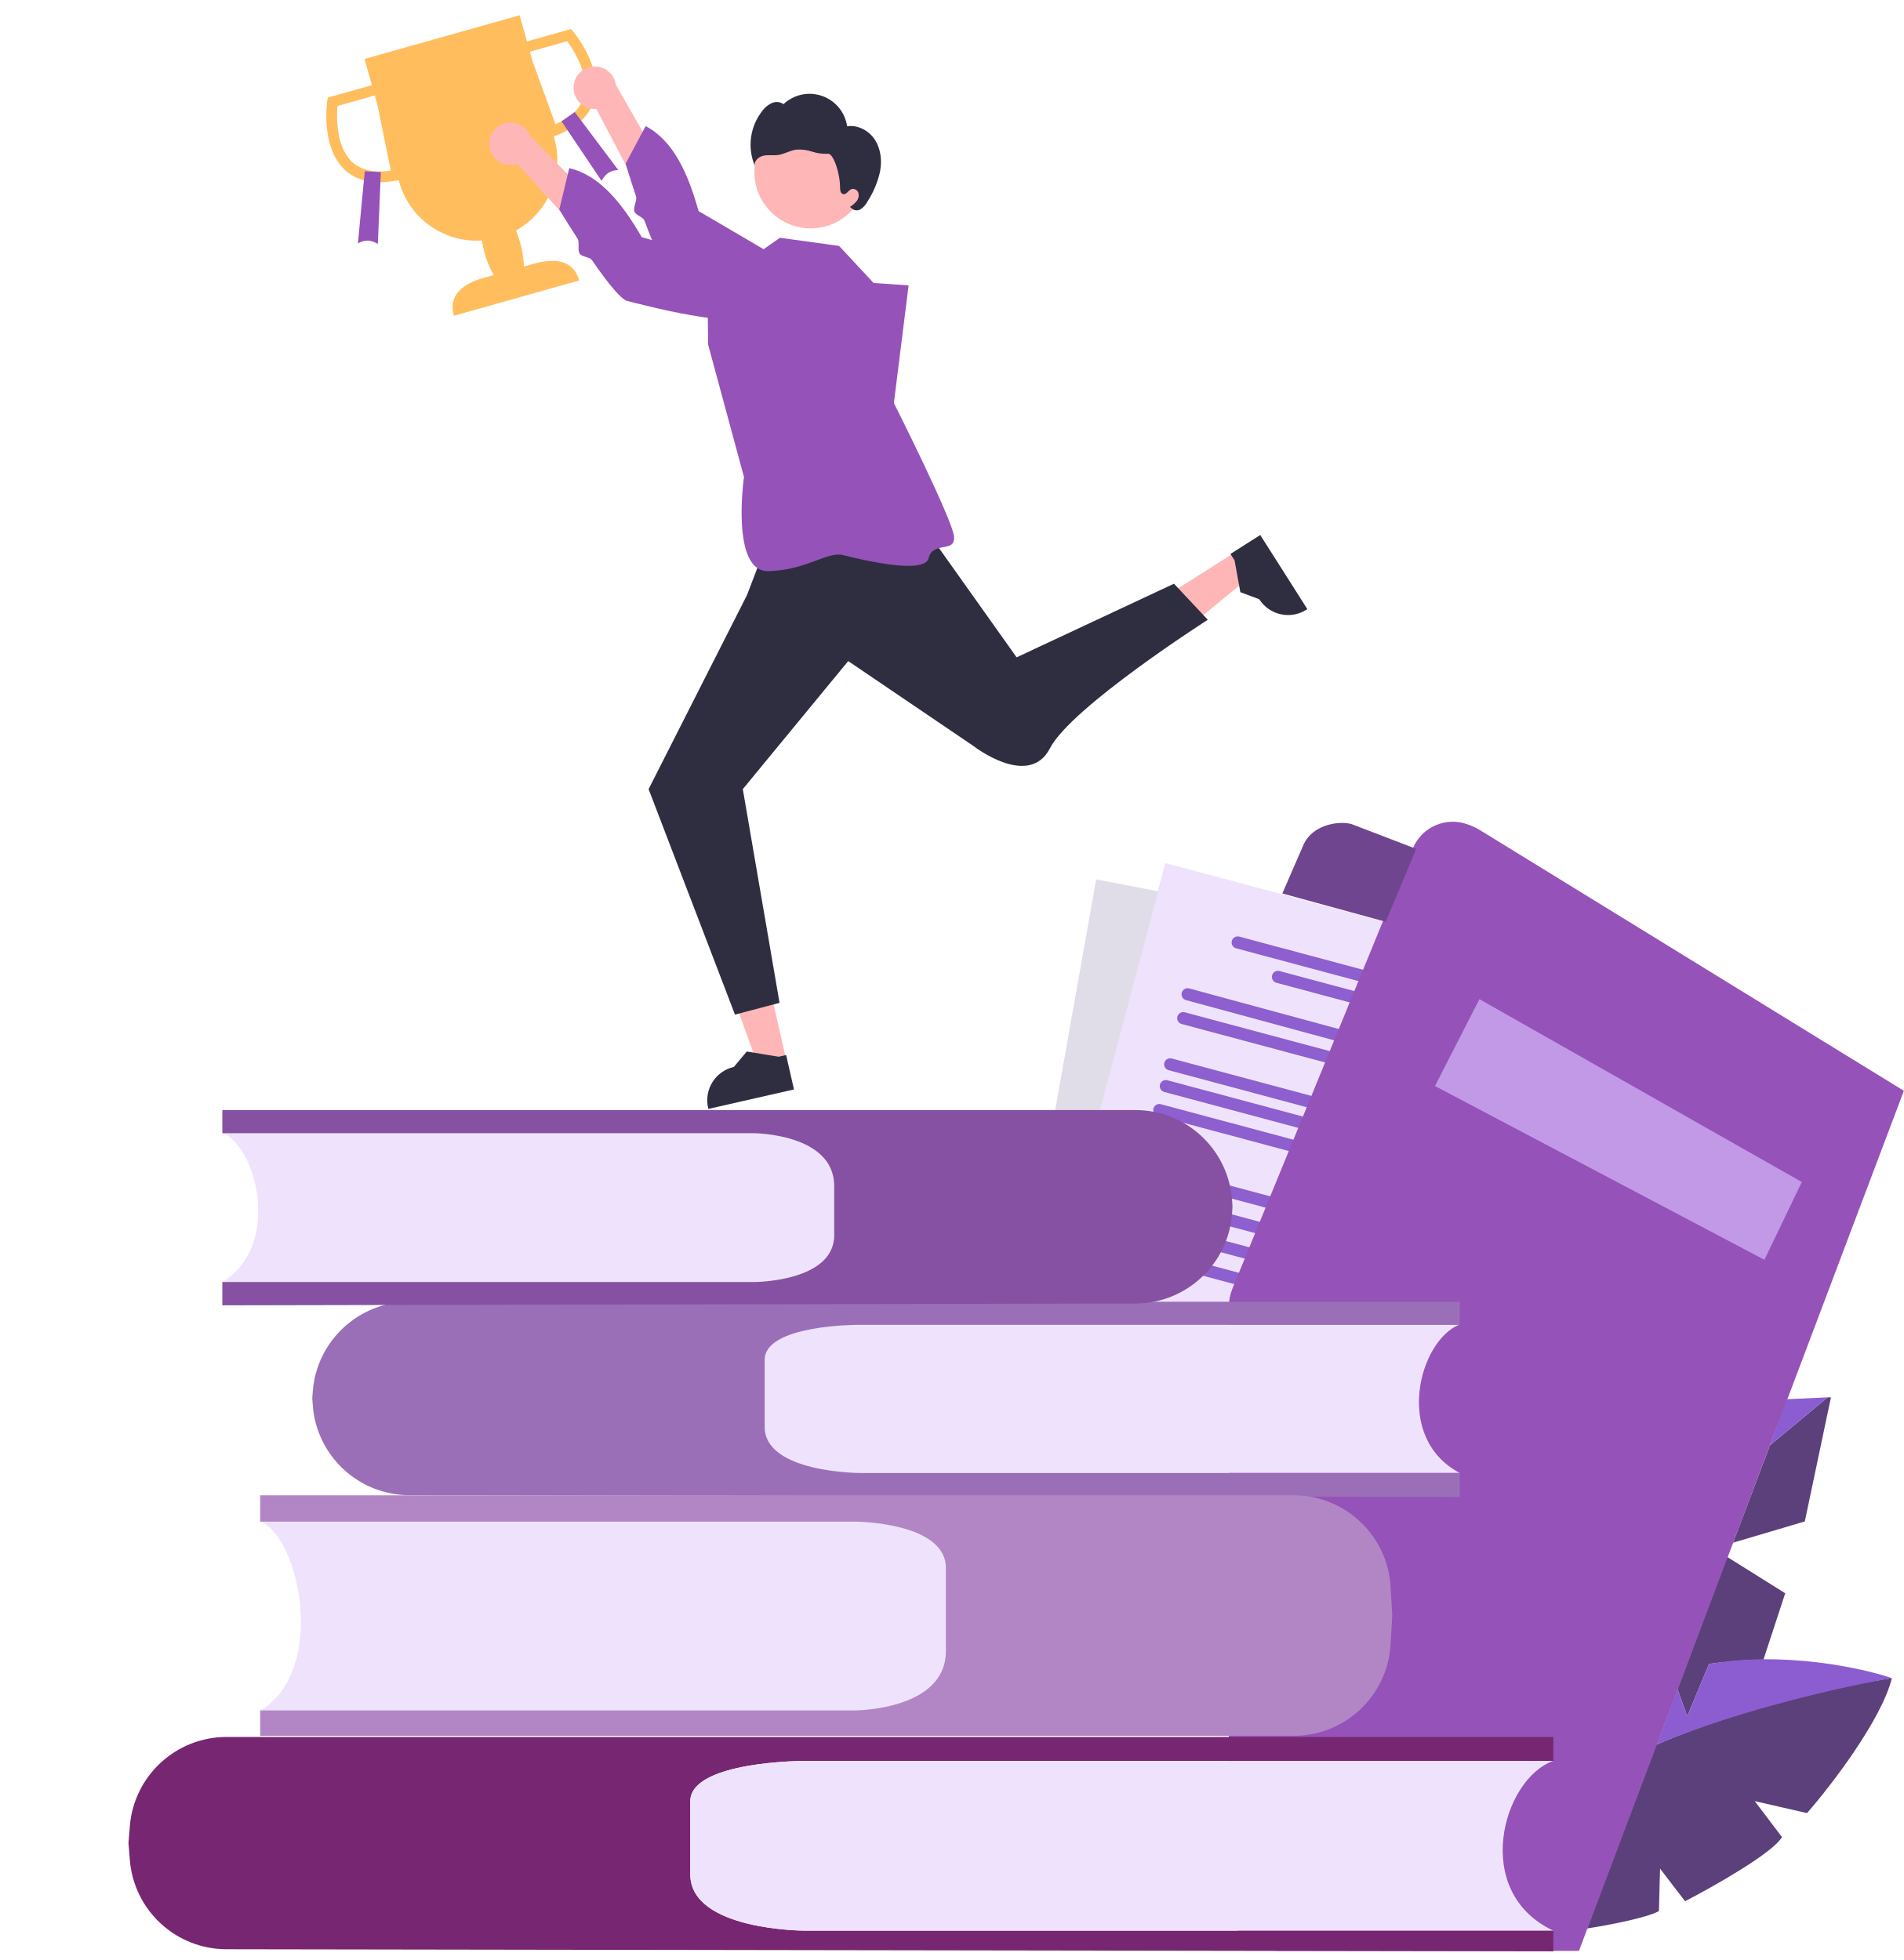
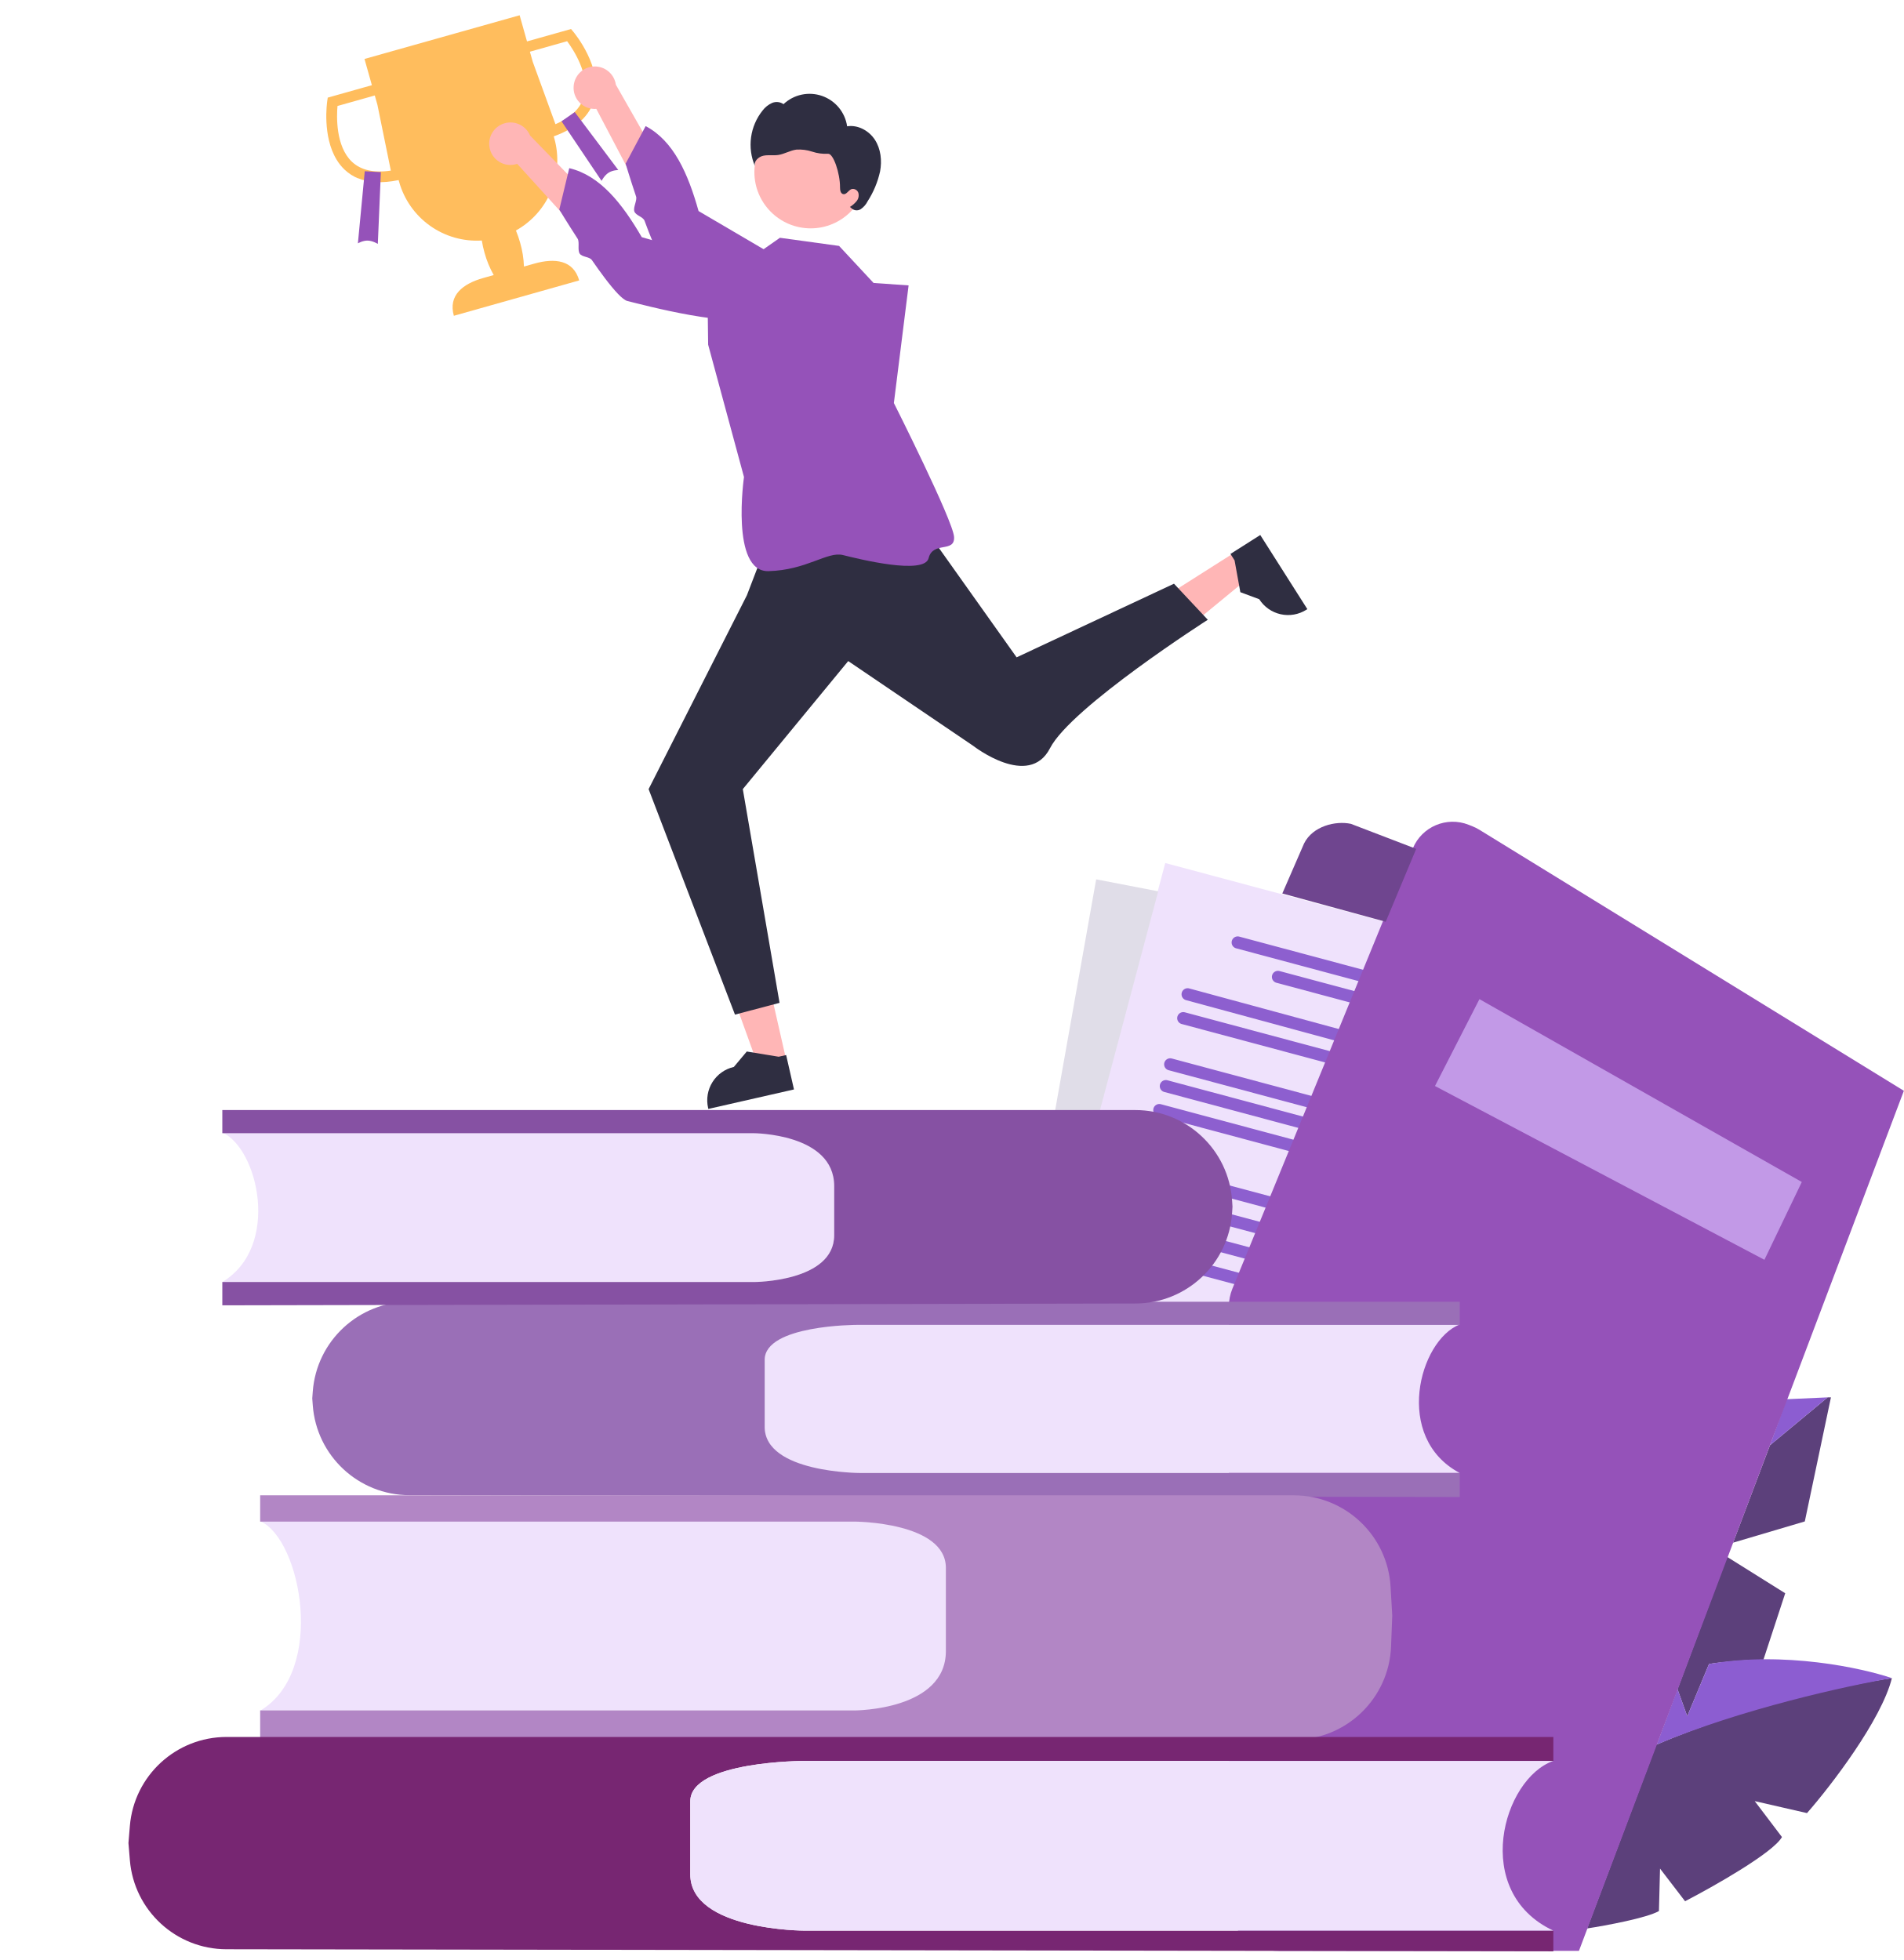
<svg xmlns="http://www.w3.org/2000/svg" width="942" height="970" viewBox="0 0 942 970" fill="none">
  <path d="M820.816 945.77C814.784 949.217 794.605 952.951 785.269 954.388L819.5 863.468C864.311 844.078 915.968 833.384 936.075 830.511C930.905 851.193 905.914 883.832 894.065 897.297L868.212 891.372L881.677 909.146C877.368 916.902 847.925 933.562 833.742 940.923L821.355 924.765L820.816 945.77Z" fill="#5C407B" />
  <path d="M834.82 849.362L830 835.968L854.5 770.468L883.293 788.501L872.521 821.355C863.904 821.355 850.618 822.612 845.591 823.509L834.82 849.362Z" fill="#5C407B" />
  <path d="M819.739 863.365C861.534 845.699 914.711 834.102 936.075 830.511C921.353 825.484 882.647 817.046 845.591 823.509L834.82 849.362L830 835.968L819.739 863.365Z" fill="#8C5DD1" />
  <path d="M892.987 752.953L857.5 763.468L875.753 715.252L904.298 691.554H905.914L892.987 752.953Z" fill="#5C407B" />
  <path d="M875.753 715.252L904.298 691.554L884 692.468L875.753 715.252Z" fill="#8C5DD1" />
  <path d="M576.547 427.104L685.09 456.189L610.904 651.468H516.851L576.547 427.104Z" fill="#EFE2FC" />
  <path d="M612.38 466.421L675.934 483.451" stroke="#8D5FCF" stroke-width="6" stroke-linecap="round" />
  <path d="M587.605 492.068L663.008 512.535" stroke="#8D5FCF" stroke-width="6" stroke-linecap="round" />
  <path d="M585.451 503.885L658.7 523.512" stroke="#8D5FCF" stroke-width="6" stroke-linecap="round" />
  <path d="M578.988 526.745L652.236 546.372" stroke="#8D5FCF" stroke-width="6" stroke-linecap="round" />
  <path d="M576.833 537.516L650.082 557.143" stroke="#8D5FCF" stroke-width="6" stroke-linecap="round" />
  <path d="M573.602 549.365L646.85 568.992" stroke="#8D5FCF" stroke-width="6" stroke-linecap="round" />
  <path d="M573.602 580.468L646.85 600.095" stroke="#8D5FCF" stroke-width="6" stroke-linecap="round" />
  <path d="M573.602 594.468L646.85 614.095" stroke="#8D5FCF" stroke-width="6" stroke-linecap="round" />
  <path d="M573.602 608.468L646.85 628.095" stroke="#8D5FCF" stroke-width="6" stroke-linecap="round" />
  <path d="M573.602 622.468L646.85 642.095" stroke="#8D5FCF" stroke-width="6" stroke-linecap="round" />
  <path d="M632.308 483.468L674.857 494.868" stroke="#8D5FCF" stroke-width="6" stroke-linecap="round" />
  <path d="M699.042 419.839L609.792 637.7C608.609 640.587 608 643.678 608 646.798L608 941.468C608 954.723 618.745 965.468 632 965.468H781.238L942 539.834L732.032 410.688C730.871 409.974 729.65 409.364 728.383 408.863L726.645 408.177C715.804 403.896 703.53 409.081 699.042 419.839Z" fill="#9552B9" />
  <path d="M891.5 584.968L732 494.468L710 537.468L873 623.468L891.5 584.968Z" fill="#C299E7" />
  <path d="M668.394 407.715L700.71 420.103L685.629 456.188L634.463 442.185L645.235 417.41C649.543 408.792 660.854 406.099 668.394 407.715Z" fill="#6F458F" />
  <path d="M423.921 728.968H722.253C689.31 711.523 702.102 663.397 722.253 655.468L423.921 655.468C423.921 655.468 378.361 655.468 378.361 672.978V706.16C378.361 728.968 423.921 728.968 423.921 728.968Z" fill="#EFE2FC" />
  <path d="M202.618 644.235H722.253V655.678H423.921C423.921 655.678 378.361 655.678 378.361 672.979V706.161C378.361 728.968 425.5 728.968 425.5 728.968H722.253V740.873L202.539 739.961C177.423 739.916 156.588 720.518 154.752 695.469L154.502 692.059L154.746 688.727C156.584 663.645 177.469 644.235 202.618 644.235Z" fill="#9A6FB7" />
  <path d="M423.5 846.468H129C161.475 826.733 148.865 761.938 129 752.968L423.5 752.968C423.5 752.968 469.5 752.968 469.5 777.468L469.5 814.468C469.5 848.843 423.5 846.468 423.5 846.468Z" fill="#EFE2FC" />
-   <path d="M640.111 740.027H128.724V753.048L423.055 753.048C423.055 753.048 468.004 753.219 468.004 775.968V817.09C468.004 846.468 423.055 846.468 423.055 846.468H128.724V859.055H640.111C665.539 859.055 686.555 839.224 688.03 813.839L688.861 799.541L688.03 785.243C686.555 759.857 665.539 740.027 640.111 740.027Z" fill="#B286C5" />
+   <path d="M640.111 740.027H128.724V753.048L423.055 753.048C423.055 753.048 468.004 753.219 468.004 775.968V817.09C468.004 846.468 423.055 846.468 423.055 846.468H128.724V860.968H640.309C666.102 860.968 687.283 840.585 688.274 814.811L688.861 799.541L688.03 785.243C686.555 759.857 665.539 740.027 640.111 740.027Z" fill="#B286C5" />
  <path d="M112.091 859.618H768.573V871.468L398.111 871.468C398.111 871.468 341.536 871.468 341.536 891.468V927.593C341.536 955.468 398.111 955.468 398.111 955.468L768.573 955.468V965.697L112.022 964.678C87.079 964.639 66.322 945.502 64.261 920.644L63.554 912.114L64.255 903.652C66.319 878.766 87.119 859.618 112.091 859.618Z" fill="#772672" />
  <path d="M398.111 955.468H768.573C727.664 936.319 743.549 880.172 768.573 871.468L398.111 871.468C398.111 871.468 341.536 871.468 341.536 891.468C341.536 903.693 341.536 916.078 341.536 927.594C341.536 955.468 398.111 955.468 398.111 955.468Z" fill="#EFE2FC" />
  <path d="M542.363 435.183L573.063 441.108L543.979 550.442H521.897L542.363 435.183Z" fill="#E0DDE8" />
  <path d="M239.104 137.582L244.278 136.124C242.314 132.637 240.785 128.922 239.726 125.063C239.165 123.079 238.718 121.064 238.389 119.029C229.285 119.602 220.26 117.037 212.818 111.762C205.376 106.487 199.967 98.82 197.492 90.04L197.234 89.122L197.055 89.158C189.084 90.8 182.329 90.44 176.87 88.099C177.05 88.195 177.232 88.289 177.416 88.379C174.853 87.361 172.509 85.863 170.507 83.966C168.971 82.5 167.638 80.835 166.546 79.014C159.436 67.356 161.794 50.809 161.913 50.008L162.162 48.315L184.003 42.162L180.345 29.18L257.105 7.555L260.751 20.498L282.533 14.362L283.635 15.673C284.234 16.388 298.28 33.348 294.08 49.035C291.874 57.246 285.179 63.426 274.185 67.407L273.986 67.478L274.25 68.415C276.682 77.05 276.132 86.254 272.688 94.539C269.245 102.824 263.108 109.705 255.271 114.072C256.084 116.037 256.78 118.049 257.354 120.097C258.466 123.942 259.101 127.908 259.246 131.908L264.399 130.456C274.539 127.6 283.72 128.671 286.573 138.782L224.558 156.279C221.702 146.137 228.986 140.432 239.104 137.582ZM174.135 80.06C178.534 84.218 184.999 85.687 193.381 84.434L186.753 51.92L185.437 47.25L166.985 52.449C166.546 57.442 166.014 72.378 174.135 80.06ZM274.827 61.459C282.624 58.148 287.371 53.515 288.946 47.669C291.857 36.874 283.595 24.425 280.607 20.392L262.187 25.592L263.596 30.596L274.827 61.459ZM286.574 138.781L286.578 138.78L286.576 138.791C286.576 138.787 286.575 138.784 286.574 138.781Z" fill="#FFBD5D" />
  <path d="M277.824 60.02L284.378 55.467L305.917 84.143C305.917 84.143 303.126 84.169 301.057 85.512C298.987 86.854 297.64 89.513 297.64 89.513L277.824 60.02Z" fill="#9552B9" />
  <path d="M188.448 85.2L180.481 84.737L177.079 120.44C177.079 120.44 179.473 119.006 181.939 119.07C184.404 119.135 186.942 120.699 186.942 120.699L188.448 85.2Z" fill="#9552B9" />
  <path d="M389.089 524.901L375.309 528.035L356.659 476.377L376.997 471.75L389.089 524.901Z" fill="#FFB6B6" />
  <path d="M392.845 539.165L350.471 548.806L350.349 548.271C349.354 543.896 350.137 539.306 352.526 535.509C354.915 531.712 358.715 529.02 363.089 528.024L369.494 520.391L385.272 522.977L388.971 522.136L392.845 539.165Z" fill="#2F2E41" />
  <path d="M611.376 273.1L618.951 285.029L576.542 319.928L565.361 302.32L611.376 273.1Z" fill="#FFB6B6" />
  <path d="M623.554 264.776L646.851 301.461L646.387 301.755C642.6 304.16 638.013 304.962 633.634 303.985C629.256 303.008 625.445 300.332 623.04 296.545L613.7 293.072L610.844 277.341L608.811 274.138L623.554 264.776Z" fill="#2F2E41" />
  <path d="M379.917 267.566L369.55 294.602L320.918 390.532L363.65 502.126L385.705 496.305L367.527 390.532L419.678 327.166L481.611 369.172C481.611 369.172 509.079 390.615 519.528 370.287C529.978 349.959 597.592 306.721 597.592 306.721L580.864 288.878L503.002 325.316L449.262 249.674L379.917 267.566Z" fill="#2F2E41" />
  <path d="M432.227 140.039L415.161 121.704L385.887 117.677L350.018 142.787L350.38 170.582L368.111 236.076C368.111 236.076 361.357 283.131 380.222 282.659C399.087 282.187 409.37 272.782 417.053 274.696C424.736 276.611 457.398 284.759 459.468 276.224C461.538 267.689 472.541 273.8 472.058 265.727C471.575 257.653 442.272 199.454 442.272 199.454L449.558 141.25L432.227 140.039Z" fill="#9552B9" />
  <path d="M283.847 42.417C283.694 43.938 283.877 45.473 284.381 46.916C284.886 48.358 285.701 49.672 286.769 50.766C287.837 51.859 289.131 52.705 290.561 53.244C291.991 53.782 293.522 54.001 295.046 53.885L334.29 128.521L344.827 112.346L304.714 41.906C304.348 39.359 303.061 37.035 301.096 35.374C299.131 33.713 296.625 32.83 294.053 32.893C291.481 32.956 289.021 33.961 287.14 35.716C285.259 37.471 284.087 39.856 283.847 42.417Z" fill="#FFB6B6" />
  <path d="M407.393 140.694C407.393 140.694 408.949 153.97 394.004 157.257C379.058 160.543 337.65 136.883 330.862 133.269C328.736 132.138 325.851 126.591 322.892 119.505C321.563 116.324 320.219 112.833 318.922 109.291C318.172 107.242 314.578 106.683 313.87 104.65C313.167 102.629 315.35 99.135 314.713 97.23C311.689 88.188 309.547 81.015 309.547 81.015L319.453 62.407C333.307 69.732 340.413 85.865 345.639 104.452L407.393 140.694Z" fill="#9552B9" />
  <path d="M242.182 72.779C242.415 74.29 242.976 75.731 243.826 77.001C244.676 78.271 245.794 79.339 247.101 80.13C248.408 80.922 249.873 81.417 251.393 81.581C252.912 81.744 254.449 81.573 255.895 81.079L312.569 143.519L318.722 125.222L262.257 67.062C261.266 64.688 259.438 62.76 257.12 61.643C254.802 60.527 252.155 60.299 249.68 61.004C247.206 61.709 245.076 63.297 243.694 65.467C242.312 67.637 241.774 70.239 242.182 72.779Z" fill="#FFB6B6" />
  <path d="M386.392 137.01C386.392 137.01 391.221 149.474 377.573 156.396C363.926 163.319 317.914 150.774 310.438 148.974C308.096 148.411 303.916 143.762 299.277 137.643C297.195 134.895 295.02 131.851 292.878 128.747C291.638 126.951 288.018 127.309 286.825 125.518C285.638 123.738 286.877 119.808 285.784 118.123C280.594 110.126 276.724 103.717 276.724 103.717L281.658 83.222C296.905 86.846 307.822 100.688 317.533 117.375L386.392 137.01Z" fill="#9552B9" />
  <path d="M401.108 113.013C416.491 113.013 428.961 100.543 428.961 85.16C428.961 69.777 416.491 57.307 401.108 57.307C385.725 57.307 373.255 69.777 373.255 85.16C373.255 100.543 385.725 113.013 401.108 113.013Z" fill="#FFB6B6" />
  <path d="M432.903 69.21C429.973 64.678 424.475 61.657 419.145 62.506C418.649 59.104 417.229 55.904 415.04 53.253C412.851 50.603 409.977 48.604 406.73 47.474C403.484 46.343 399.99 46.126 396.628 46.844C393.266 47.562 390.166 49.189 387.665 51.547C386.843 50.968 385.885 50.611 384.884 50.511C383.883 50.411 382.873 50.571 381.952 50.975C380.117 51.809 378.521 53.09 377.31 54.701C374.252 58.515 372.285 63.087 371.619 67.931C370.952 72.774 371.612 77.707 373.527 82.205C372.876 79.837 375.249 77.609 377.647 77.078C380.045 76.547 382.56 77.049 384.991 76.703C388.108 76.26 390.909 74.452 394.031 74.045C396.678 73.873 399.333 74.214 401.85 75.05C404.367 75.886 407.018 76.242 409.667 76.1C412.294 75.788 415.678 85.744 415.632 92.756C415.624 94.085 415.898 95.791 417.196 96.073C418.796 96.42 419.722 94.213 421.245 93.612C421.946 93.41 422.698 93.49 423.343 93.832C423.987 94.175 424.473 94.754 424.699 95.448C424.891 96.154 424.911 96.895 424.759 97.611C424.606 98.326 424.285 98.994 423.822 99.56C422.887 100.682 421.776 101.646 420.533 102.414L421.16 102.935C421.755 103.564 422.55 103.966 423.409 104.073C424.269 104.18 425.138 103.984 425.869 103.52C427.306 102.547 428.47 101.221 429.25 99.67C432.188 95.127 434.289 90.094 435.452 84.809C436.433 79.502 435.833 73.743 432.903 69.21Z" fill="#2F2E41" />
  <path d="M372.634 634.468L110 634.468C139.002 617.023 127.74 568.397 110 560.468L371.385 560.468C371.385 560.468 412.743 560.468 412.743 583.468L412.743 611.291C412.743 634.468 372.634 634.468 372.634 634.468Z" fill="#EFE2FC" />
  <path d="M561.726 549.365H110V560.808H372.634C372.634 560.808 412.743 560.808 412.743 586.968L412.743 611.291C412.743 634.468 373 634.468 373 634.468H110L110 646.004L561.816 645.102C587.089 645.052 607.994 625.413 609.621 600.193L609.814 597.189L609.626 594.275C607.997 569.018 587.036 549.365 561.726 549.365Z" fill="#8651A3" />
</svg>
